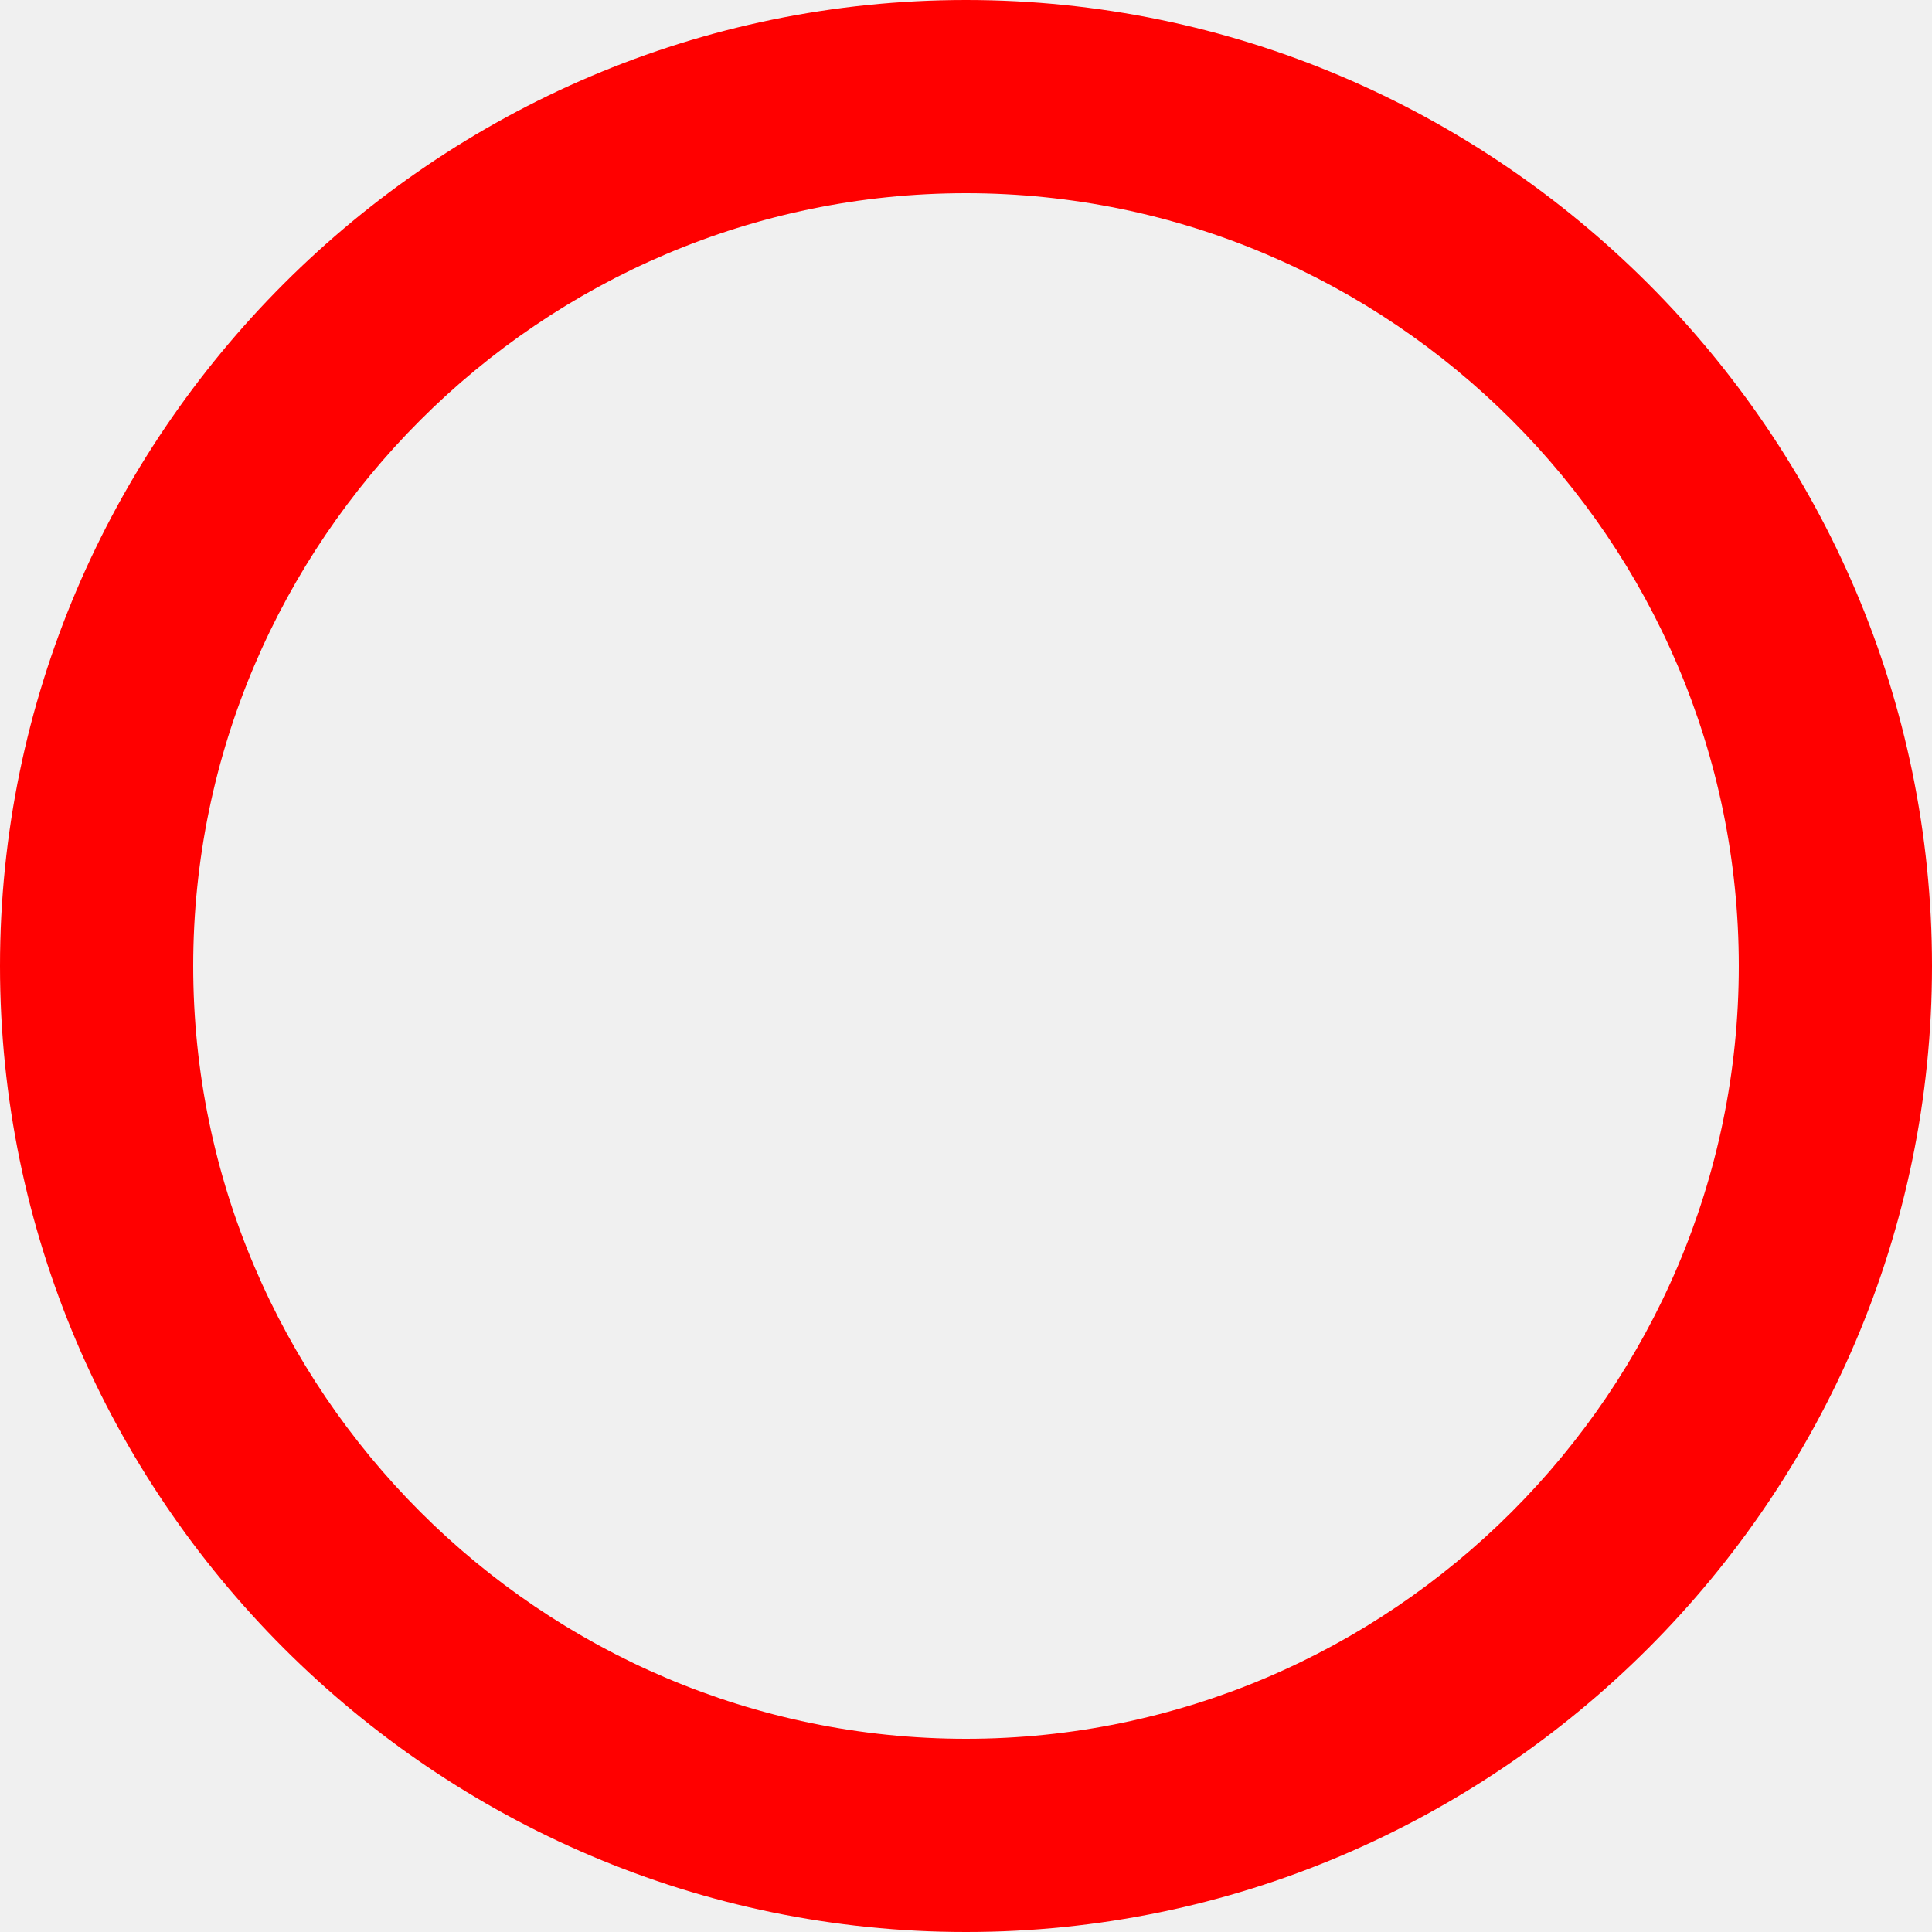
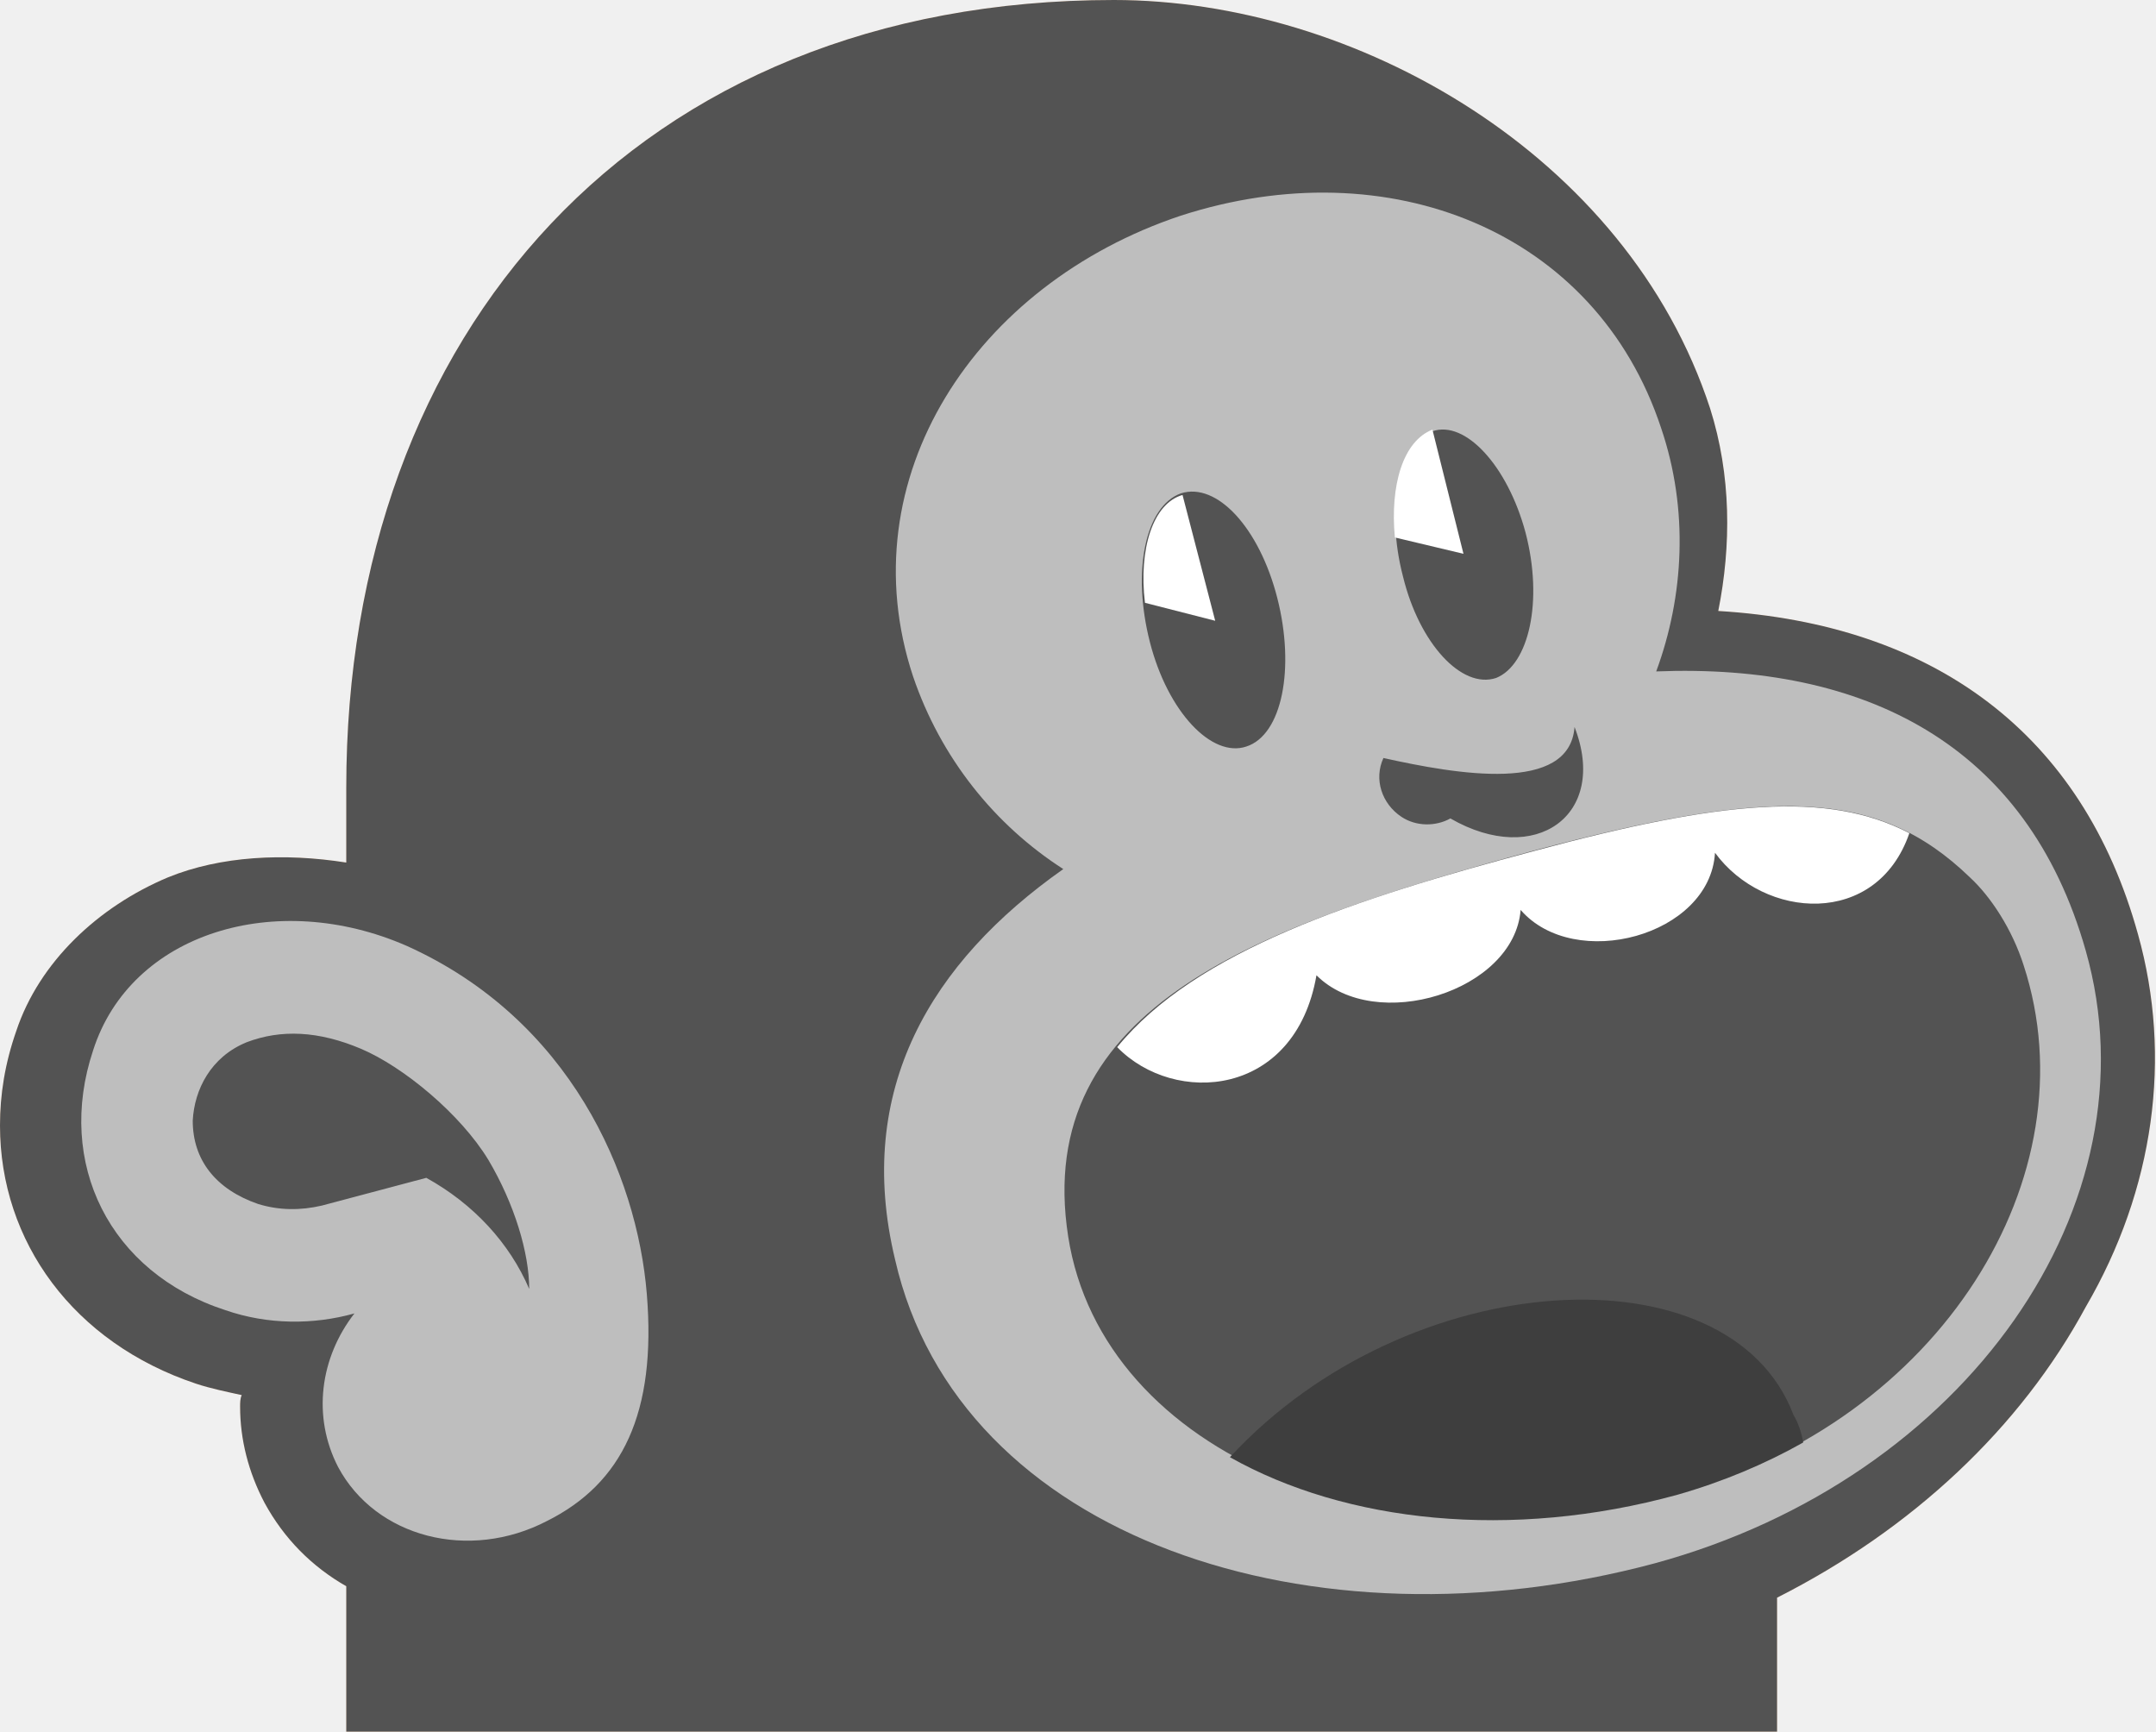
- <svg xmlns="http://www.w3.org/2000/svg" height="20px" version="1.1" viewBox="0 0 20 20" width="20px">
+ <svg xmlns="http://www.w3.org/2000/svg" width="132px" height="106px" viewBox="0 0 132 106" version="1.1">
  <defs />
-   <g fill="none" fill-rule="evenodd" id="Page-1" stroke="none" stroke-width="1">
-     <g fill="#FF0000" id="Core" transform="translate(-170, -86)">
-       <g id="check-circle-outline-blank" transform="translate(170, 86)">
-         <path d="M10,0 C4.5,0 0,4.5 0,10 C0,15.5 4.5,20 10,20 C15.5,20 20,15.5 20,10 C20,4.5 15.5,0 10,0 L10,0 Z M10,18 C5.6,18 2,14.4 2,10 C2,5.6 5.6,2 10,2 C14.4,2 18,5.6 18,10 C18,14.4 14.4,18 10,18 L10,18 Z" id="Shape" />
-       </g>
+   <g id="Page-1" stroke="none" stroke-width="1" fill="none" fill-rule="evenodd">
+     <g id="Group">
+       <path d="M108.8,97.8 L108.8,106 L21.2,106 L21.2,97.1 C19.1,95.9 17.4,94.2 16.2,92 C15.2,90.1 14.7,88.1 14.7,86.1 C14.7,85.9 14.7,85.6 14.8,85.4 C13.9,85.2 12.9,85 12,84.7 C4.5,82.2 0,76 0,68.9 C0,67 0.3,65.1 1,63.1 C2.4,58.9 6,55.5 10.3,53.7 C13.5,52.4 17.4,52.2 21.2,52.8 L21.2,48.2 C21.2,20.4 39,0 68.2,0 C82.9,0 99.6,9.4 104.7,25 C106,29.1 106,33.4 105.2,37.4 C118.4,38.2 127.5,44.9 130.9,57.2 C133,64.7 131.9,72.8 127.7,80 C123.7,87.4 117.1,93.6 108.8,97.8 Z" id="Shape" fill="#714C2C" fill-rule="nonzero" />
+       <path d="M84.7,46.4 C89.2,47.4 96.1,48.6 96.4,44.5 C98.5,49.9 94,53.1 88.8,50.1 C87.9,50.6 86.7,50.6 85.8,50 C84.6,49.2 84.1,47.7 84.7,46.4 Z M120.6,53.7 C121.9,54.9 123.2,56.9 123.9,59.1 C128.1,72 118.8,87 102.7,91.4 C84.9,96.3 67.5,89.1 65.4,75.7 C63.2,61.6 77.2,56.6 93.8,52.1 C108.4,48.2 114.9,48.2 120.6,53.7 Z M101.7,26.2 C103.4,31.2 103.1,36.5 101.4,41.1 C114.1,40.6 124.1,45.5 127.7,58.2 C132.1,73.7 120.4,90.5 101.3,95.7 C80.4,101.3 58.7,94.2 54.8,77.1 C52.3,66.7 57,58.9 65.1,53.2 C60.9,50.5 57.6,46.4 55.9,41.4 C51.9,29.3 59.7,17.4 72.3,13.2 C85,9.1 97.7,14.1 101.7,26.2 Z M15.1,63.8 C17.2,63 19.5,63.1 22.1,64.2 C24.7,65.3 28.2,68.2 29.9,71 C31.5,73.7 32.4,76.7 32.4,78.9 C31.2,76.1 29,73.7 26.1,72.1 L19.7,73.8 C18.4,74.1 17.1,74.1 15.8,73.7 C13.2,72.8 11.8,71 11.8,68.6 C11.9,66.7 12.9,64.7 15.1,63.8 Z M39.6,79.2 C39,71.9 34.9,62.4 24.9,57.9 C16.9,54.4 8,57.1 5.7,64.3 C3.4,71.2 6.7,77.9 13.8,80.2 C16.4,81.1 19.2,81.1 21.7,80.4 C19.6,83.1 19.1,86.7 20.7,89.8 C23,94.1 28.7,95.6 33.5,93.1 C38.1,90.8 40.2,86.5 39.6,79.2 Z M93.4,32.6 C94.5,36.8 93.6,40.7 91.6,41.5 C89.5,42.2 86.9,39.4 85.9,35.3 C84.8,31.1 85.7,27.2 87.7,26.4 C89.7,25.7 92.3,28.5 93.4,32.6 Z M78.2,36.6 C79.3,40.9 78.5,45 76.3,45.7 C74.2,46.4 71.5,43.6 70.4,39.3 C69.3,35 70.1,31 72.3,30.2 C74.5,29.5 77.1,32.3 78.2,36.6 Z" id="Shape" fill="#D3BB94" />
+       <path d="M110.4,88.3 C108.1,89.6 105.5,90.7 102.7,91.5 C92.5,94.3 82.4,93.2 75.3,89.2 C86.2,77.4 105.9,76.3 109.8,86.6 C110.1,87.1 110.3,87.7 110.4,88.3 Z" id="Shape" fill="#C00418" fill-rule="nonzero" />
+       <path d="M116.9,51 C114.9,56.8 108,56.3 105,52.2 C104.7,57.3 96.4,59.5 93.1,55.7 C92.7,60.7 84.2,63.3 80.6,59.7 C79.3,67.2 71.9,67.7 68.4,64.1 C73.2,58.2 83,55 93.9,52.1 C105.4,49 111.9,48.4 116.9,51 Z M70.1,36.9 L74.4,38 L72.4,30.3 C70.6,30.8 69.7,33.6 70.1,36.9 Z M85.4,32.9 L89.6,33.9 L87.7,26.3 C85.9,27 85.1,29.7 85.4,32.9 Z" id="Shape" fill="#FFFFFF" />
+       <path d="M108.8,106 L21.2,106 L21.2,97.1 C19.1,95.9 17.4,94.2 16.2,92 C15.2,90.1 14.7,88.1 14.7,86.1 C14.7,85.9 14.7,85.6 14.8,85.4 C13.9,85.2 12.9,85 12,84.7 C4.5,82.2 0,76 0,68.9 C0,67 0.3,65.1 1,63.1 C2.4,58.9 6,55.5 10.3,53.7 C13.5,52.4 17.4,52.2 21.2,52.8 L21.2,48.2 C21.2,20.4 39,0 68.2,0 C82.9,0 99.6,9.4 104.7,25 C106,29.1 106,33.4 105.2,37.4 C118.4,38.2 127.5,44.9 130.9,57.2 C133,64.7 131.9,72.8 127.7,80 C123.7,87.4 117.1,93.6 108.8,97.8 L108.8,106 Z" id="Shape" fill="#000000" fill-rule="nonzero" style="mix-blend-mode: hue;" />
    </g>
  </g>
</svg>
